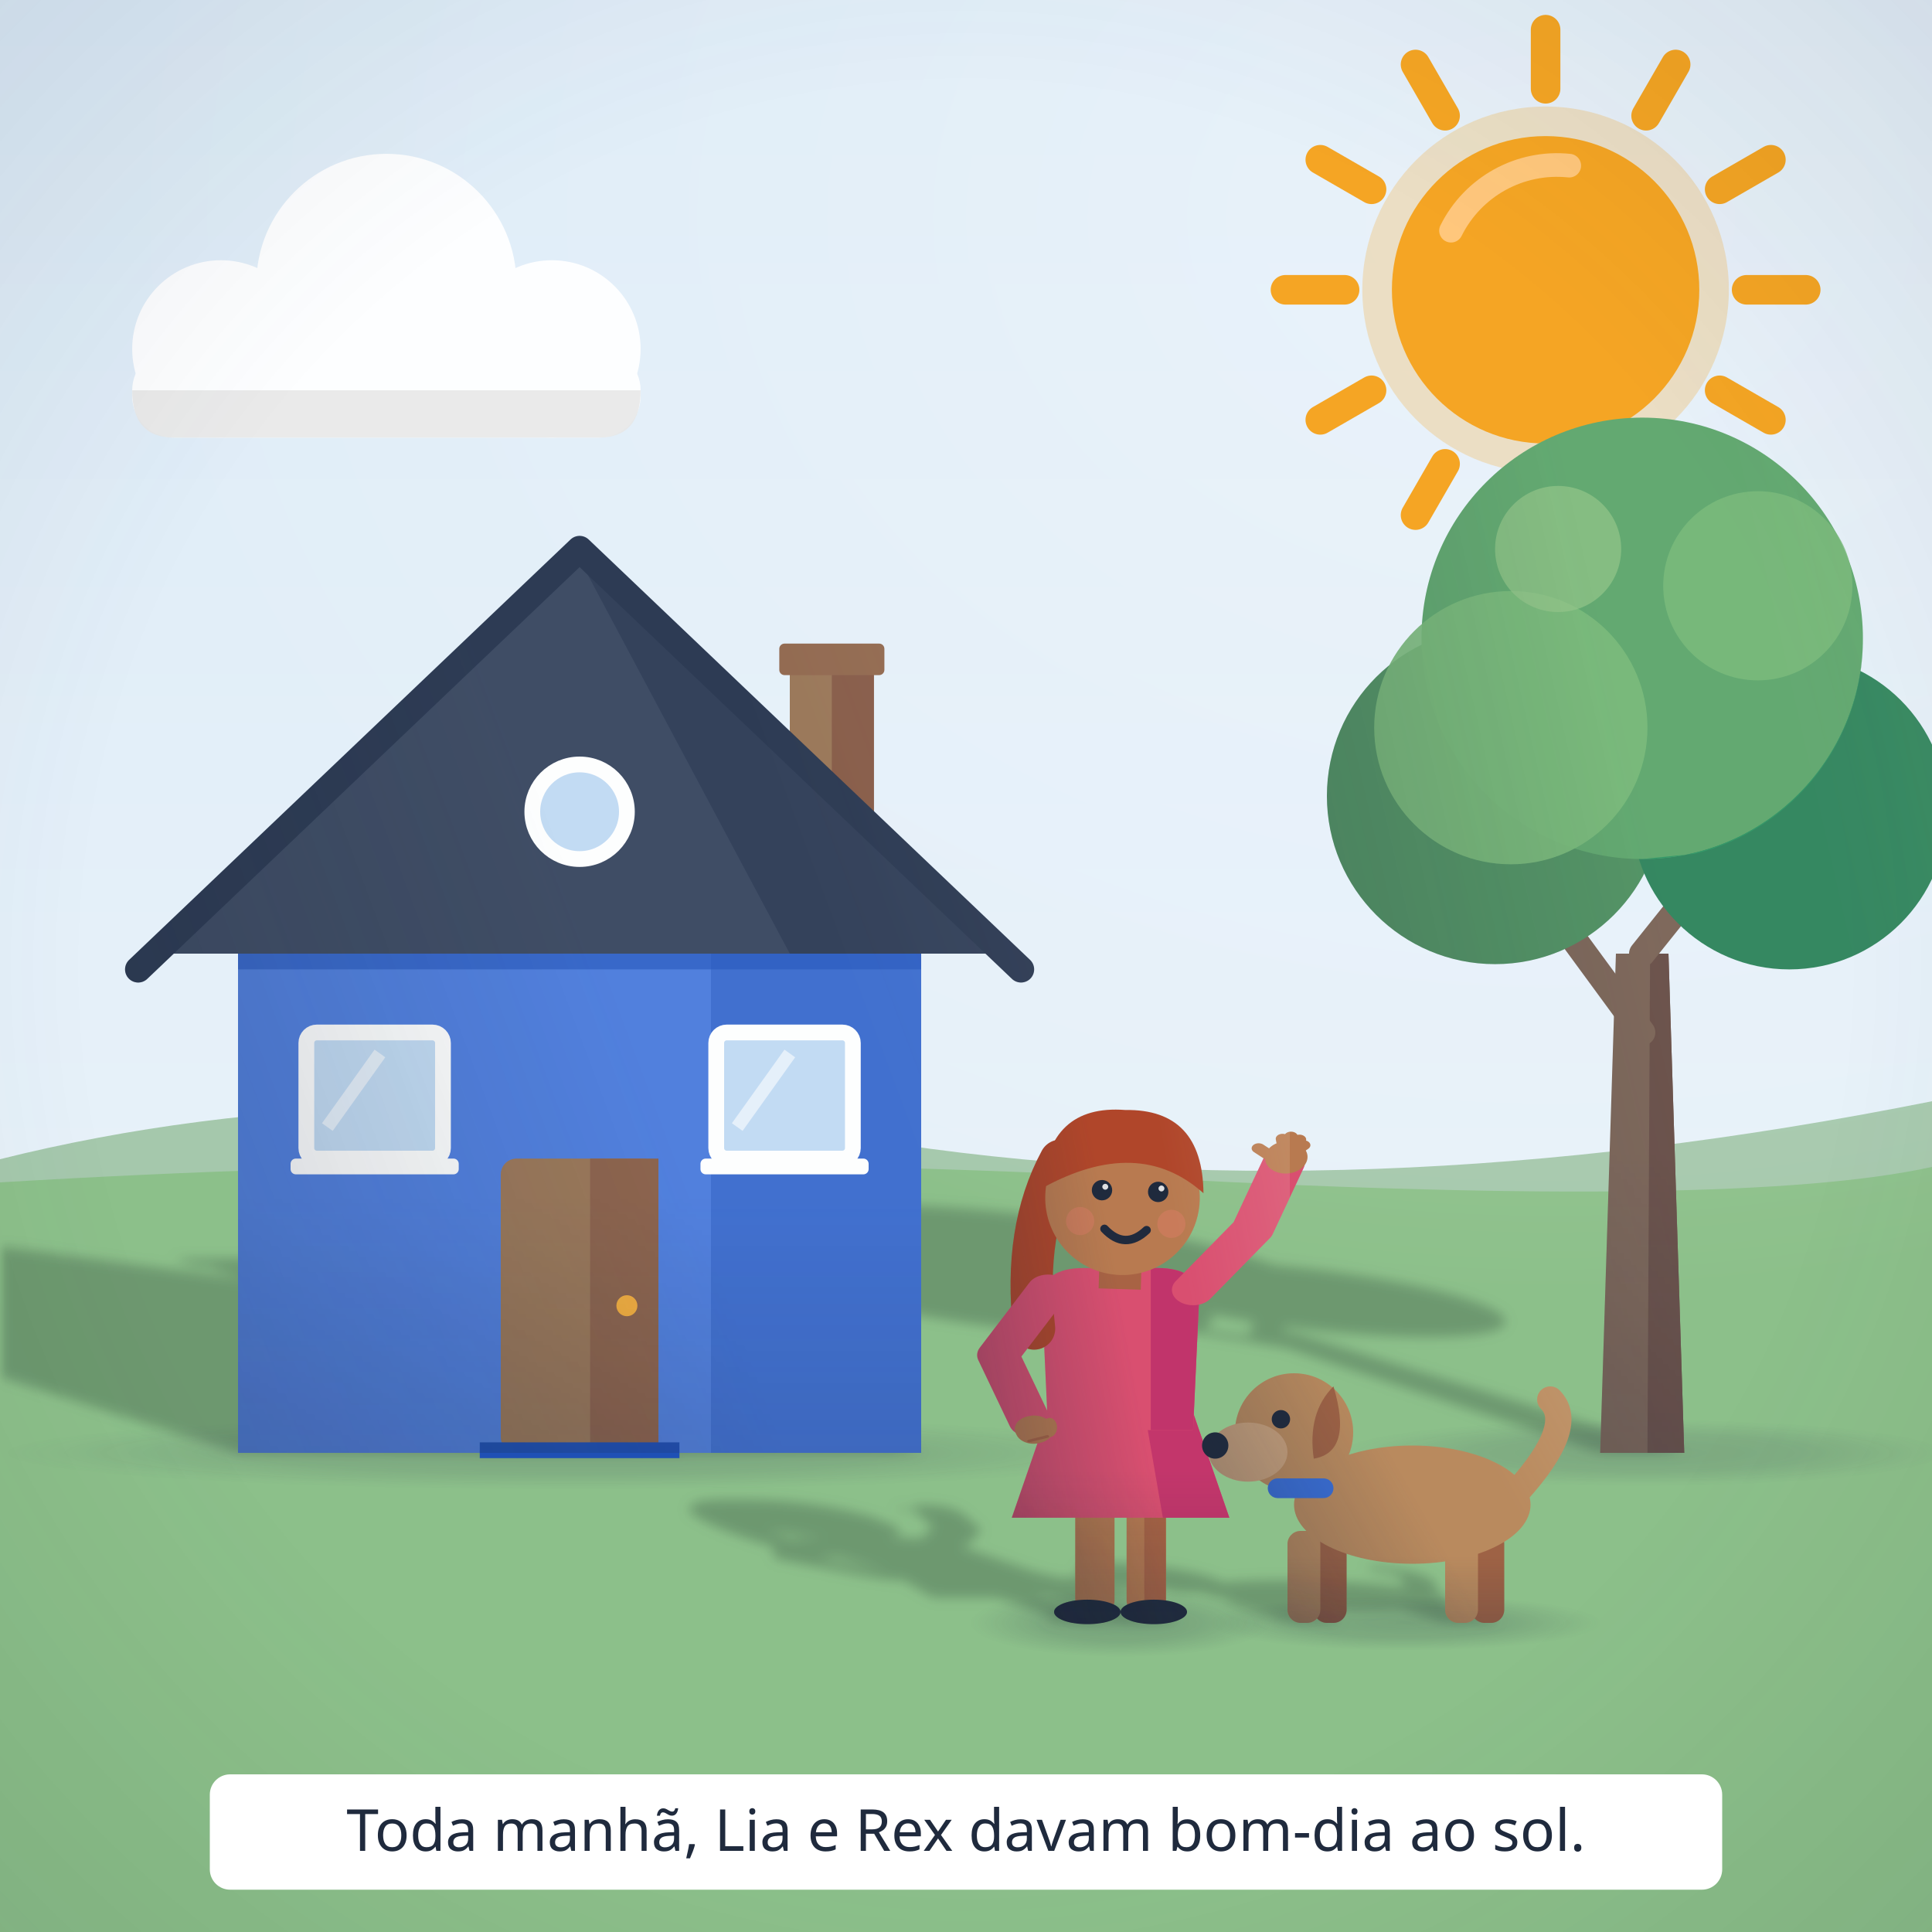
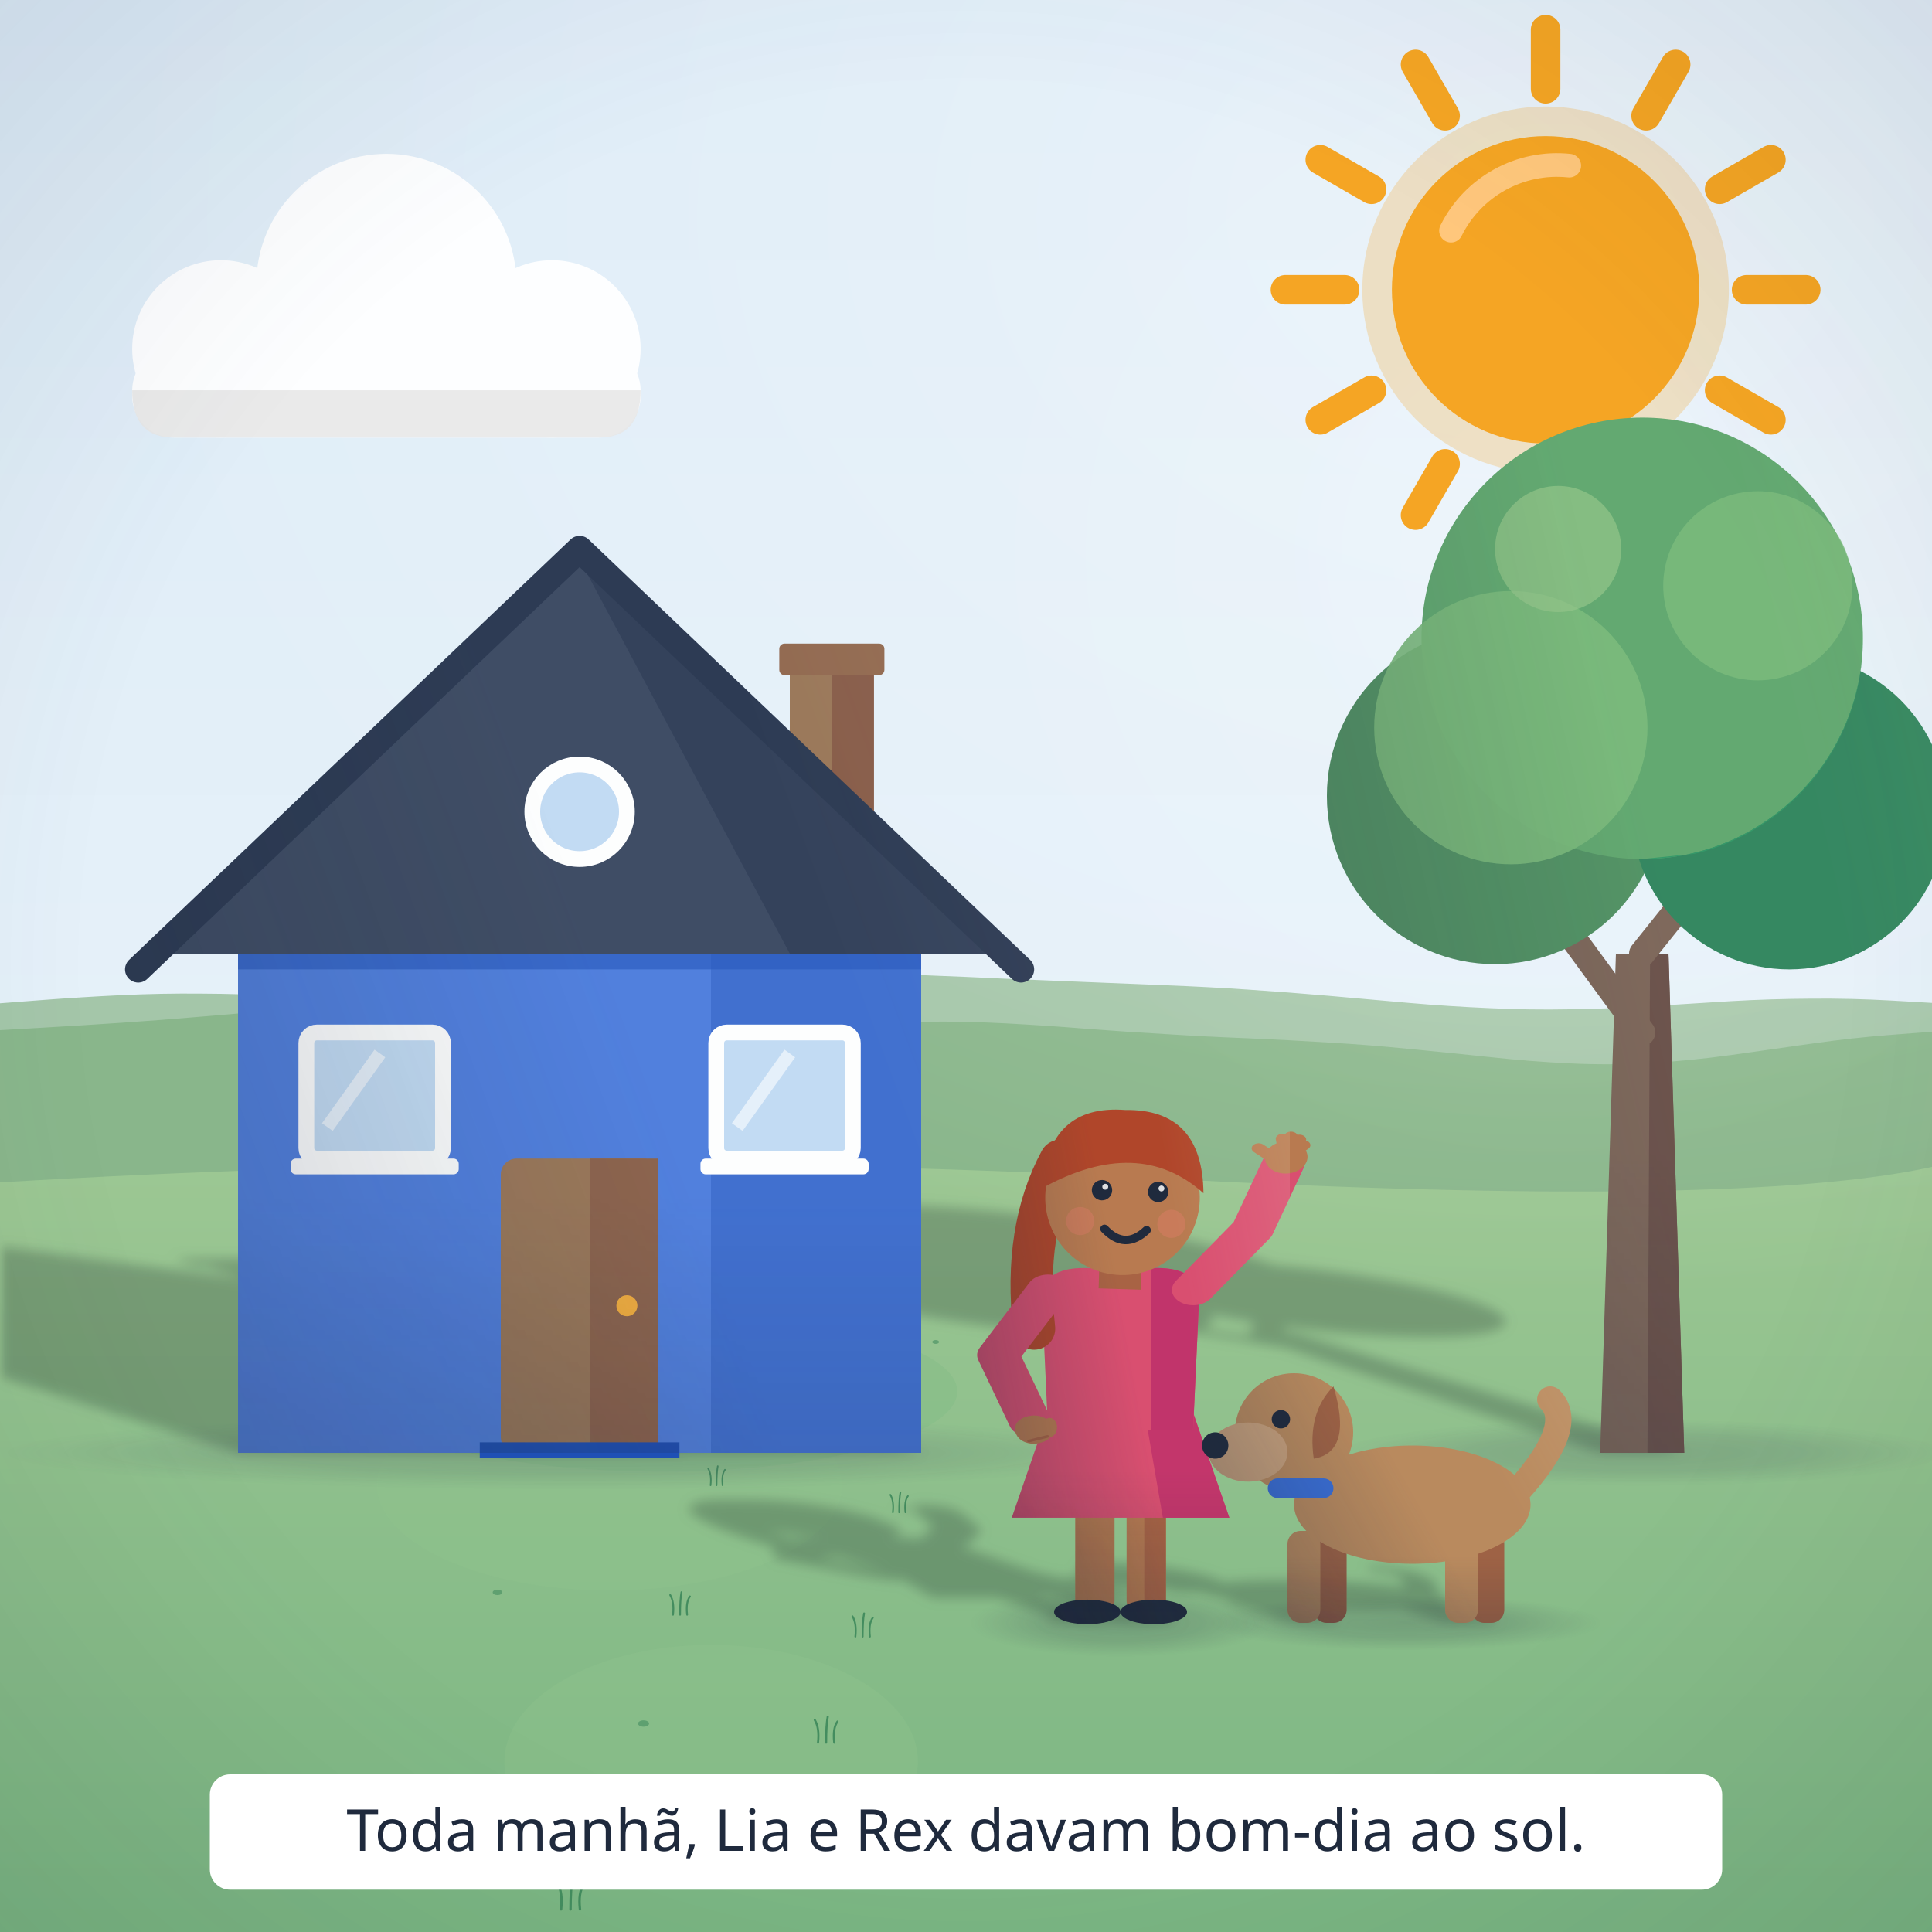
<svg xmlns="http://www.w3.org/2000/svg" width="1000" height="1000" viewBox="0 0 1000 1000">
  <defs>
    <linearGradient id="sky" x1="0" y1="0" x2="0" y2="1">
      <stop offset="0" stop-color="#DCEBF7" />
+       <stop offset="0.55" stop-color="#e6f1f9" />
+       <stop offset="0.85" stop-color="#EFF6FC" />
      <stop offset="1" stop-color="#EEF5FB" />
+     </linearGradient>
+     <linearGradient id="ground" x1="0" y1="0" x2="0" y2="1">
+       <stop offset="0" stop-color="#9CC793" />
+       <stop offset="1" stop-color="#7AB582" />
    </linearGradient>
    <radialGradient id="cshadow">
      <stop offset="0" stop-color="rgb(31,42,61)" stop-opacity="0.195" />
      <stop offset="0.55" stop-color="rgb(31,42,61)" stop-opacity="0.143" />
      <stop offset="1" stop-color="rgb(31,42,61)" stop-opacity="0" />
    </radialGradient>
    <filter id="hazeFar" color-interpolation-filters="sRGB">
      <feColorMatrix type="matrix" values="0.68 0 0 0 0.299 0 0.68 0 0 0.307 0 0 0.68 0 0.315 0 0 0 1 0" />
    </filter>
    <filter id="hazeMid" color-interpolation-filters="sRGB">
      <feColorMatrix type="matrix" values="0.87 0 0 0 0.121 0 0.87 0 0 0.125 0 0 0.87 0 0.128 0 0 0 1 0" />
    </filter>
    <linearGradient id="lgLight" x1="1" y1="0" x2="0" y2="0.35">
      <stop offset="0" stop-color="#FFF4DE" stop-opacity="0.156" />
      <stop offset="0.42" stop-color="#FFF4DE" stop-opacity="0" />
    </linearGradient>
    <linearGradient id="lgShade" x1="1" y1="0" x2="0" y2="0.35">
      <stop offset="0.6" stop-color="rgb(31,42,61)" stop-opacity="0" />
      <stop offset="1" stop-color="rgb(31,42,61)" stop-opacity="0.300" />
    </linearGradient>
    <linearGradient id="lgAO" x1="0" y1="0" x2="0" y2="1">
      <stop offset="0.72" stop-color="rgb(31,42,61)" stop-opacity="0" />
      <stop offset="1" stop-color="rgb(31,42,61)" stop-opacity="0.192" />
    </linearGradient>
    <filter id="toWhite" color-interpolation-filters="sRGB">
      <feColorMatrix values="0 0 0 0 1 0 0 0 0 1 0 0 0 0 1 0 0 0 1 0" />
    </filter>
    <filter id="castF" x="-30%" y="-30%" width="160%" height="160%" color-interpolation-filters="sRGB">
      <feColorMatrix values="0 0 0 0 0.122 0 0 0 0 0.165 0 0 0 0 0.239 0 0 0 1 0" />
      <feGaussianBlur stdDeviation="3.0" />
    </filter>
    <clipPath id="groundClip">
      <rect y="600.0" width="1000" height="1000" />
    </clipPath>
    <radialGradient id="glow" cx="0.8" cy="0.15" r="0.75">
      <stop offset="0" stop-color="#FFF4DE" stop-opacity="0.330" />
      <stop offset="1" stop-color="#FFF4DE" stop-opacity="0" />
    </radialGradient>
    <linearGradient id="falloff" x1="1" y1="0" x2="0" y2="0">
      <stop offset="0.35" stop-color="rgb(31,42,61)" stop-opacity="0" />
      <stop offset="1" stop-color="rgb(31,42,61)" stop-opacity="0.078" />
    </linearGradient>
+     <radialGradient id="sunGlow" cx="0.800" cy="0.288" r="0.32">
+       <stop offset="0" stop-color="#FFF4DE" stop-opacity="0.228" />
+       <stop offset="0.45" stop-color="#FFF4DE" stop-opacity="0.084" />
+       <stop offset="1" stop-color="#FFF4DE" stop-opacity="0" />
+     </radialGradient>
    <radialGradient id="vignette" cx="0.5" cy="0.5" r="0.75">
      <stop offset="0.6" stop-color="rgb(31,42,61)" stop-opacity="0" />
      <stop offset="1" stop-color="rgb(31,42,61)" stop-opacity="0.102" />
    </radialGradient>
  </defs>
  <rect width="1000" height="1000" fill="url(#sky)" />
-   <path d="M0 600 Q200 550 450 590 T1000 570 L1000 1000 L0 1000 Z" fill="#6FA56E" fill-opacity="0.55" stroke-opacity="0.55" />
-   <path d="M0 612 Q300 594 600 610 T1000 604 L1000 1000 L0 1000 Z" fill="#8CC08A" />
+   <path d="M 0 519.3 Q 0.0 519.3 20.8 517.7 Q 41.7 516.1 62.5 515.1 Q 83.3 514.1 104.2 514.3 Q 125.0 514.4 145.8 515.5 Q 166.7 516.6 187.5 517.6 Q 208.3 518.7 229.2 518.7 Q 250.0 518.7 270.8 517.2 Q 291.7 515.7 312.5 513.3 Q 333.3 510.9 354.2 508.6 Q 375.0 506.4 395.8 505.1 Q 416.7 503.9 437.5 503.9 Q 458.3 504.0 479.2 504.8 Q 500.0 505.6 520.8 506.6 Q 541.7 507.5 562.5 508.3 Q 583.3 509.1 604.2 510.0 Q 625.0 510.8 645.8 512.2 Q 666.7 513.6 687.5 515.4 Q 708.3 517.3 729.2 519.1 Q 750.0 520.9 770.8 521.8 Q 791.7 522.8 812.5 522.4 Q 833.3 522.1 854.2 520.8 Q 875.0 519.5 895.8 518.2 Q 916.7 517.0 937.5 516.9 Q 958.3 516.7 979.2 517.9 L 1000.0 519.1 L 1000.0 1000.0 L 0 1000.0 Z" fill="#a4c6a9" />
+   <path d="M 0 533.2 Q 0.0 533.2 20.8 532.0 Q 41.7 530.8 62.5 529.4 Q 83.3 528.0 104.2 526.2 Q 125.0 524.4 145.8 522.8 Q 166.7 521.1 187.5 520.9 Q 208.3 520.6 229.2 522.2 Q 250.0 523.9 270.8 526.6 Q 291.7 529.3 312.5 531.4 Q 333.3 533.6 354.2 533.9 Q 375.0 534.3 395.8 533.0 Q 416.7 531.8 437.5 530.4 Q 458.3 529.1 479.2 528.8 Q 500.0 528.6 520.8 529.7 Q 541.7 530.8 562.5 532.5 Q 583.3 534.1 604.2 535.3 Q 625.0 536.6 645.8 537.4 Q 666.7 538.3 687.5 539.6 Q 708.3 540.8 729.2 542.9 Q 750.0 544.9 770.8 547.1 Q 791.7 549.4 812.5 550.4 Q 833.3 551.4 854.2 550.2 Q 875.0 549.0 895.8 546.1 Q 916.7 543.2 937.5 540.2 Q 958.3 537.2 979.2 535.6 L 1000.0 534.0 L 1000.0 1000.0 L 0 1000.0 Z" fill="#89b68b" />
+   <path d="M0 612 Q300 594 600 610 T1000 604 L1000 1000 L0 1000 Z" fill="url(#ground)" />
+   <ellipse cx="315.5" cy="768.6" rx="120.3" ry="54.6" fill="#91C28D" fill-opacity="0.35" stroke-opacity="0.35" />
+   <ellipse cx="341.8" cy="720.2" rx="153.7" ry="41.5" fill="#80B984" fill-opacity="0.35" stroke-opacity="0.35" />
+   <ellipse cx="368.1" cy="911.8" rx="107.0" ry="60.4" fill="#91C28D" fill-opacity="0.35" stroke-opacity="0.35" />
+   <g transform="translate(257.5 824.2) scale(0.71)">
+     <ellipse cx="0" cy="0" rx="3.5" ry="2" fill="#448D5F" fill-opacity="0.6" stroke-opacity="0.6" />
+   </g>
+   <g transform="translate(295.3 988.3) scale(0.98)">
+     <path d="M -5 0 Q -4 -9 -7 -14 M 0 0 Q 0 -11 1 -16 M 5 0 Q 4 -9 7 -13" stroke="#448D5F" stroke-width="1.3" fill="none" stroke-linecap="round" />
+   </g>
+   <g transform="translate(314.2 942.3) scale(0.91)">
+     <path d="M -5 0 Q -4 -9 -7 -14 M 0 0 Q 0 -11 1 -16 M 5 0 Q 4 -9 7 -13" stroke="#448D5F" stroke-width="1.3" fill="none" stroke-linecap="round" />
+   </g>
+   <g transform="translate(333.1 892.1) scale(0.82)">
+     <ellipse cx="0" cy="0" rx="3.5" ry="2" fill="#448D5F" fill-opacity="0.6" stroke-opacity="0.6" />
+   </g>
+   <g transform="translate(352.0 835.8) scale(0.73)">
+     <path d="M -5 0 Q -4 -9 -7 -14 M 0 0 Q 0 -11 1 -16 M 5 0 Q 4 -9 7 -13" stroke="#448D5F" stroke-width="1.3" fill="none" stroke-linecap="round" />
+   </g>
+   <g transform="translate(370.9 768.8) scale(0.62)">
+     <path d="M -5 0 Q -4 -9 -7 -14 M 0 0 Q 0 -11 1 -16 M 5 0 Q 4 -9 7 -13" stroke="#448D5F" stroke-width="1.3" fill="none" stroke-linecap="round" />
+   </g>
+   <g transform="translate(389.8 668.0) scale(0.46)">
+     <path d="M -5 0 Q -4 -9 -7 -14 M 0 0 Q 0 -11 1 -16 M 5 0 Q 4 -9 7 -13" stroke="#448D5F" stroke-width="1.3" fill="none" stroke-linecap="round" />
+   </g>
+   <g transform="translate(408.7 951.3) scale(0.92)">
+     <ellipse cx="0" cy="0" rx="3.5" ry="2" fill="#448D5F" fill-opacity="0.6" stroke-opacity="0.6" />
+   </g>
+   <g transform="translate(427.6 902.0) scale(0.84)">
+     <path d="M -5 0 Q -4 -9 -7 -14 M 0 0 Q 0 -11 1 -16 M 5 0 Q 4 -9 7 -13" stroke="#448D5F" stroke-width="1.3" fill="none" stroke-linecap="round" />
+   </g>
+   <g transform="translate(446.5 847.1) scale(0.75)">
+     <path d="M -5 0 Q -4 -9 -7 -14 M 0 0 Q 0 -11 1 -16 M 5 0 Q 4 -9 7 -13" stroke="#448D5F" stroke-width="1.3" fill="none" stroke-linecap="round" />
+   </g>
+   <g transform="translate(465.4 782.8) scale(0.65)">
+     <path d="M -5 0 Q -4 -9 -7 -14 M 0 0 Q 0 -11 1 -16 M 5 0 Q 4 -9 7 -13" stroke="#448D5F" stroke-width="1.3" fill="none" stroke-linecap="round" />
+   </g>
+   <g transform="translate(484.3 694.6) scale(0.50)">
+     <ellipse cx="0" cy="0" rx="3.5" ry="2" fill="#448D5F" fill-opacity="0.6" stroke-opacity="0.6" />
+   </g>
+   <g transform="translate(503.2 960.1) scale(0.94)">
+     <path d="M -5 0 Q -4 -9 -7 -14 M 0 0 Q 0 -11 1 -16 M 5 0 Q 4 -9 7 -13" stroke="#448D5F" stroke-width="1.3" fill="none" stroke-linecap="round" />
+   </g>
  <rect width="1000" height="750" fill="url(#glow)" style="mix-blend-mode: screen;" />
+   <rect width="1000" height="1000" fill="url(#sunGlow)" style="mix-blend-mode: screen;" />
  <g clip-path="url(#groundClip)" opacity="0.252" style="mix-blend-mode: multiply;">
    <g filter="url(#castF)">
      <use href="#b_casa" transform="translate(300.0 752.0) matrix(1 0 0.750 0.24 0 0) scale(2.720)" />
      <use href="#b_arv" transform="translate(850.0 752.0) matrix(1 0 0.750 0.24 0 0) scale(2.720)" />
      <use href="#b_lia" transform="translate(580.0 840.0) matrix(1 0 0.750 0.24 0 0) scale(3.910)" />
      <use href="#b_rex" transform="translate(727.6 840.0) matrix(1 0 0.750 0.24 0 0) scale(3.400)" />
    </g>
  </g>
  <g style="isolation: isolate;">
    <g id="sol" transform="translate(800.0 287.7) scale(3.060)">
      <g id="b_sol">
        <circle cx="0" cy="-45" r="31" fill="#F5A524" fill-opacity="0.25" stroke-opacity="0.25" />
        <path d="M34 -45 L44 -45" stroke="#F5A524" stroke-width="5" stroke-linecap="round" />
        <path d="M29.44 -28 L38.11 -23" stroke="#F5A524" stroke-width="5" stroke-linecap="round" />
        <path d="M17 -15.56 L22 -6.89" stroke="#F5A524" stroke-width="5" stroke-linecap="round" />
        <path d="M0 -11 L0 -1" stroke="#F5A524" stroke-width="5" stroke-linecap="round" />
        <path d="M-17 -15.56 L-22 -6.89" stroke="#F5A524" stroke-width="5" stroke-linecap="round" />
        <path d="M-29.44 -28 L-38.11 -23" stroke="#F5A524" stroke-width="5" stroke-linecap="round" />
        <path d="M-34 -45 L-44 -45" stroke="#F5A524" stroke-width="5" stroke-linecap="round" />
        <path d="M-29.44 -62 L-38.11 -67" stroke="#F5A524" stroke-width="5" stroke-linecap="round" />
        <path d="M-17 -74.44 L-22 -83.11" stroke="#F5A524" stroke-width="5" stroke-linecap="round" />
        <path d="M0 -79 L0 -89" stroke="#F5A524" stroke-width="5" stroke-linecap="round" />
        <path d="M17 -74.44 L22 -83.11" stroke="#F5A524" stroke-width="5" stroke-linecap="round" />
        <path d="M29.44 -62 L38.11 -67" stroke="#F5A524" stroke-width="5" stroke-linecap="round" />
        <circle cx="0" cy="-45" r="26" fill="#F5A524" />
        <path d="M-16 -55 A20 20 0 0 1 4 -66" stroke="#FFC77C" stroke-width="4" fill="none" stroke-linecap="round" />
      </g>
    </g>
  </g>
  <g style="isolation: isolate;">
    <g id="nuvem" transform="translate(200.0 226.5) scale(3.060)">
      <g id="b_nuvem">
        <g fill="#FFFFFF" opacity="0.94">
          <circle cx="-28" cy="-15" r="15" />
          <circle cx="0" cy="-26" r="22" />
          <circle cx="28" cy="-15" r="15" />
          <rect x="-43" y="-15" width="86" height="15" rx="7" />
        </g>
        <path d="M-43 -8 Q-43 0 -36 0 L36 0 Q43 0 43 -8 Z" fill="#E8E8E8" fill-opacity="0.9" stroke-opacity="0.9" />
      </g>
    </g>
  </g>
  <g transform="translate(300.0 752.0) scale(2.720)" filter="url(#hazeMid)">
    <ellipse cx="0" cy="0" rx="110.0" ry="7.0" fill="url(#cshadow)" />
  </g>
  <g style="isolation: isolate;">
    <g id="casa" transform="translate(300.0 752.0) scale(2.720)" filter="url(#hazeMid)">
      <g id="b_casa">
        <rect x="40" y="-150" width="16" height="32" rx="0" fill="#8E6542" />
        <rect x="48" y="-150" width="8" height="32" rx="0" fill="#794630" />
        <rect x="38" y="-154" width="20" height="6" rx="1" fill="#845538" />
        <rect x="-65" y="-100" width="130" height="100" rx="0" fill="#3A6FD8" />
        <rect x="25" y="-100" width="40" height="100" rx="0" fill="#275CC8" />
        <path d="M-65 -100 L65 -100 L65 -92 L-65 -92 Z" fill="#0B42B4" fill-opacity="0.6" stroke-opacity="0.6" />
        <path d="M-80 -95 L0 -170 L80 -95 Z" fill="#25344F" />
        <path d="M0 -170 L80 -95 L40 -95 Z" fill="#182743" />
        <path d="M-84 -92 L0 -172 L84 -92" stroke="#101F3B" stroke-width="5" fill="none" stroke-linejoin="round" stroke-linecap="round" />
        <rect x="-15" y="-56" width="30" height="56" rx="3" fill="#8E6542" />
        <rect x="2" y="-56" width="13" height="56" rx="0" fill="#7E4E34" />
        <circle cx="9" cy="-28" r="2" fill="#F5A524" />
        <rect x="-19" y="-2" width="38" height="3" rx="0" fill="#0037AA" />
        <rect x="-52" y="-80" width="26" height="24" rx="2" fill="#BCD7F2" stroke="#FFFFFF" stroke-width="3" />
        <path d="M-48 -62 L-38 -76" stroke="#FFFFFF" stroke-width="2.5" fill-opacity="0.6" stroke-opacity="0.6" />
        <rect x="-55" y="-56" width="32" height="3" rx="1" fill="#FFFFFF" />
        <rect x="26" y="-80" width="26" height="24" rx="2" fill="#BCD7F2" stroke="#FFFFFF" stroke-width="3" />
        <path d="M30 -62 L40 -76" stroke="#FFFFFF" stroke-width="2.5" fill-opacity="0.6" stroke-opacity="0.6" />
        <rect x="23" y="-56" width="32" height="3" rx="1" fill="#FFFFFF" />
        <circle cx="0" cy="-122" r="9" fill="#BCD7F2" stroke="#FFFFFF" stroke-width="3" />
      </g>
    </g>
    <mask id="mk_casa" maskUnits="userSpaceOnUse" x="-4.6" y="180.8" width="609.3" height="571.2">
      <use href="#b_casa" transform="translate(300.0 752.0) scale(2.720)" filter="url(#toWhite)" />
    </mask>
    <g mask="url(#mk_casa)" opacity="0.6">
      <rect x="-4.6" y="180.8" width="609.3" height="571.2" fill="url(#lgLight)" style="mix-blend-mode: screen;" />
      <rect x="-4.6" y="180.8" width="609.3" height="571.2" fill="url(#lgShade)" style="mix-blend-mode: multiply;" />
      <rect x="82.4" y="276.0" width="435.2" height="476.0" fill="url(#lgAO)" style="mix-blend-mode: multiply;" />
    </g>
  </g>
  <g transform="translate(850.0 752.0) scale(2.720)" filter="url(#hazeMid)">
    <ellipse cx="0" cy="0" rx="57.5" ry="6.3" fill="url(#cshadow)" />
  </g>
  <g style="isolation: isolate;">
    <g id="arv" transform="translate(850.0 752.0) scale(2.720)" filter="url(#hazeMid)">
      <g id="b_arv">
        <path d="M-8 0 L-5 -95 L5 -95 L8 0 Z" fill="#6E5444" />
        <path d="M1 0 L1.5 -95 L5 -95 L8 0 Z" fill="#5A3C33" />
        <path d="M0 -80 L-22 -110 M0 -95 L20 -120" stroke="#6E5444" stroke-width="5" stroke-linecap="round" />
        <circle cx="-28" cy="-125" r="32" fill="#3D8550" />
        <circle cx="28" cy="-122" r="30" fill="#19784A" />
        <circle cx="0" cy="-155" r="42" fill="#4E9E5C" />
        <path d="M0 -113 A42 42 0 0 0 42 -155 A42 42 0 0 1 10 -114 Z" fill="#1A8C54" />
        <circle cx="-25" cy="-138" r="26" fill="#6BB36A" fill-opacity="0.9" stroke-opacity="0.9" />
        <circle cx="-16" cy="-172" r="12" fill="#86BF79" fill-opacity="0.7" stroke-opacity="0.7" />
        <circle cx="22" cy="-165" r="18" fill="#6BB36A" fill-opacity="0.8" stroke-opacity="0.8" />
      </g>
    </g>
    <mask id="mk_arv" maskUnits="userSpaceOnUse" x="631.0" y="82.9" width="437.9" height="669.1">
      <use href="#b_arv" transform="translate(850.0 752.0) scale(2.720)" filter="url(#toWhite)" />
    </mask>
    <g mask="url(#mk_arv)" opacity="0.6">
      <rect x="631.0" y="82.9" width="437.9" height="669.1" fill="url(#lgLight)" style="mix-blend-mode: screen;" />
      <rect x="631.0" y="82.9" width="437.9" height="669.1" fill="url(#lgShade)" style="mix-blend-mode: multiply;" />
      <rect x="693.6" y="194.4" width="312.8" height="557.6" fill="url(#lgAO)" style="mix-blend-mode: multiply;" />
    </g>
  </g>
  <g transform="translate(580.0 840.0) scale(3.910)">
    <ellipse cx="0" cy="0" rx="20.0" ry="4.5" fill="url(#cshadow)" />
  </g>
  <g style="isolation: isolate;">
    <g id="lia" transform="translate(580.0 840.0) scale(3.910)">
      <g id="b_lia">
        <g transform="scale(0.8 0.58)">
          <rect x="-7.5" y="-47" width="6.5" height="45" rx="3" fill="#B87A50" />
          <rect x="1" y="-47" width="6.5" height="45" rx="3" fill="#B87A50" />
          <rect x="3.925" y="-47" width="3.575" height="45" rx="2" fill="#A86344" />
          <ellipse cx="-5.5" cy="-2.5" rx="5.5" ry="2.8" fill="#1F2A3D" />
          <ellipse cx="5.5" cy="-2.5" rx="5.5" ry="2.8" fill="#1F2A3D" />
          <path d="M-12 -48 L12 -48 L18 -24 L-18 -24 Z" fill="#D94F70" />
          <path d="M4 -48 L12 -48 L18 -24 L7 -24 Z" fill="#C3366B" />
          <path d="M-13 -74 Q-13 -81 -6 -81 L6 -81 Q13 -81 13 -74 L12 -44 L-12 -44 Z" fill="#D94F70" />
          <path d="M5 -81 L6 -81 Q13 -81 13 -74 L12 -44 L5 -44 Z" fill="#C1346B" />
        </g>
        <g transform="translate(0 28.35) scale(0.93) rotate(1.76 0 -82)">
          <rect x="-3" y="-85" width="6" height="7" fill="#A86344" />
          <path d="M-9 -96 Q-14 -86 -12 -72" stroke="#B0462A" stroke-width="6" fill="none" stroke-linecap="round" />
          <circle cx="0" cy="-91" r="11" fill="#B87A50" />
          <path d="M-11.5 -92 Q-11 -104 0 -103.5 Q11 -104 11.5 -92 Q2 -100 -11.5 -92 Z" fill="#B0462A" />
          <circle cx="-2.95" cy="-91.99" r="1.45" fill="#1F2A3D" />
          <circle cx="-2.5" cy="-92.49" r="0.42" fill="#FFFFFF" fill-opacity="0.85" stroke-opacity="0.85" />
          <circle cx="5.05" cy="-91.99" r="1.45" fill="#1F2A3D" />
          <circle cx="5.5" cy="-92.49" r="0.42" fill="#FFFFFF" fill-opacity="0.85" stroke-opacity="0.85" />
          <path d="M-2.429 -86.5 Q0.571 -83.5 3.571 -86.5" stroke="#1F2A3D" stroke-width="1.2" fill="none" stroke-linecap="round" />
          <circle cx="-5.929" cy="-87.5" r="2" fill="#E9806E" fill-opacity="0.35" stroke-opacity="0.35" />
          <circle cx="7.071" cy="-87.5" r="2" fill="#E9806E" fill-opacity="0.35" stroke-opacity="0.35" />
        </g>
        <g transform="scale(0.8 0.58)">
          <path d="M-12 -76 L-20.23 -61.12 L-15 -46" stroke="#D94F70" fill="none" stroke-linecap="round" stroke-linejoin="round" stroke-width="7" />
          <g transform="translate(-15 -46) rotate(70.94)">
            <ellipse cx="1.2" cy="-0.9" rx="1.9" ry="1.3" fill="#A86344" transform="rotate(30 1.2 -0.9)" />
            <rect x="-1.2" y="-3.1" width="6.4" height="6.2" rx="3" fill="#B87A50" />
            <ellipse cx="2.4" cy="-2.6" rx="2.2" ry="1.25" fill="#B87A50" transform="rotate(20 2.4 -2.6)" />
            <path d="M4.2 -1.6 L4.2 1.6" stroke="#A86344" stroke-width="0.6" stroke-linecap="round" />
          </g>
          <path d="M12 -76 L21.86 -89.85 L27 -105" stroke="#D94F70" fill="none" stroke-linecap="round" stroke-linejoin="round" stroke-width="7" />
          <g transform="translate(27 -105) rotate(-71.27)">
            <ellipse cx="1.3" cy="0" rx="3.7" ry="3.5" fill="#B87A50" />
            <path d="M3 -0.86 L5.14 -1.95" stroke="#B87A50" stroke-width="2.25" stroke-linecap="round" />
            <path d="M3 -0.3 L6.06 -0.78" stroke="#B87A50" stroke-width="2.25" stroke-linecap="round" />
            <path d="M3 0.3 L5.86 0.75" stroke="#B87A50" stroke-width="2.25" stroke-linecap="round" />
            <path d="M3 0.86 L4.87 1.82" stroke="#B87A50" stroke-width="2.25" stroke-linecap="round" />
            <path d="M0.6 -2.2 L1.8 -5" stroke="#B87A50" stroke-width="2.3" stroke-linecap="round" />
          </g>
        </g>
      </g>
    </g>
    <mask id="mk_lia" maskUnits="userSpaceOnUse" x="492.4" y="501.8" width="175.2" height="338.2">
      <use href="#b_lia" transform="translate(580.0 840.0) scale(3.910)" filter="url(#toWhite)" />
    </mask>
    <g mask="url(#mk_lia)" opacity="1">
      <rect x="492.4" y="501.8" width="175.2" height="338.2" fill="url(#lgLight)" style="mix-blend-mode: screen;" />
      <rect x="492.4" y="501.8" width="175.2" height="338.2" fill="url(#lgShade)" style="mix-blend-mode: multiply;" />
      <rect x="517.4" y="558.1" width="125.1" height="281.9" fill="url(#lgAO)" style="mix-blend-mode: multiply;" />
    </g>
  </g>
  <g transform="translate(727.6 840.0) scale(3.400)">
    <ellipse cx="0" cy="0" rx="30.0" ry="4.2" fill="url(#cshadow)" />
  </g>
  <g style="isolation: isolate;">
    <g id="rex" transform="translate(727.6 840.0) scale(3.400)">
      <g id="b_rex">
        <g transform="scale(-1 1)">
          <rect x="-15" y="-14" width="5" height="14" rx="2" fill="#9E6245" />
          <rect x="9" y="-14" width="5" height="14" rx="2" fill="#9E6245" />
          <ellipse cx="-1" cy="-18" rx="18" ry="9" fill="#B98A5E" />
          <path d="M-17 -20 Q-26 -30 -22 -34" stroke="#B98A5E" stroke-width="4" fill="none" stroke-linecap="round" />
          <rect x="-11" y="-14" width="5" height="14" rx="2" fill="#B98A5E" />
          <rect x="13" y="-14" width="5" height="14" rx="2" fill="#B98A5E" />
          <circle cx="17" cy="-29" r="9" fill="#B98A5E" />
          <ellipse cx="24" cy="-26" rx="6" ry="4.5" fill="#CAA27C" />
          <circle cx="29" cy="-27" r="2" fill="#1F2A3D" />
          <circle cx="19" cy="-31" r="1.4" fill="#1F2A3D" />
          <path d="M11 -36 Q8 -26 14 -25 Q15 -32 11 -36 Z" fill="#9E6245" />
          <rect x="11" y="-22" width="10" height="3" rx="1.5" fill="#3A6FD8" />
        </g>
      </g>
    </g>
    <mask id="mk_rex" maskUnits="userSpaceOnUse" x="608.6" y="693.1" width="238.0" height="146.9">
      <use href="#b_rex" transform="translate(727.6 840.0) scale(3.400)" filter="url(#toWhite)" />
    </mask>
    <g mask="url(#mk_rex)" opacity="1">
      <rect x="608.6" y="693.1" width="238.0" height="146.9" fill="url(#lgLight)" style="mix-blend-mode: screen;" />
      <rect x="608.6" y="693.1" width="238.0" height="146.9" fill="url(#lgShade)" style="mix-blend-mode: multiply;" />
      <rect x="642.6" y="717.6" width="170.0" height="122.4" fill="url(#lgAO)" style="mix-blend-mode: multiply;" />
    </g>
  </g>
  <rect width="1000" height="1000" fill="url(#vignette)" style="mix-blend-mode: multiply;" />
  <rect x="108.6" y="918.4" width="782.8" height="59.7" rx="10.5" fill="#FFFFFF" />
  <text x="500.0" y="958.0" font-family="Poppins" font-size="30.0" font-weight="400" fill="#1F2A3D" text-anchor="middle">
    <tspan x="500.0">Toda manhã, Lia e Rex davam bom-dia ao sol.</tspan>
  </text>
</svg>
